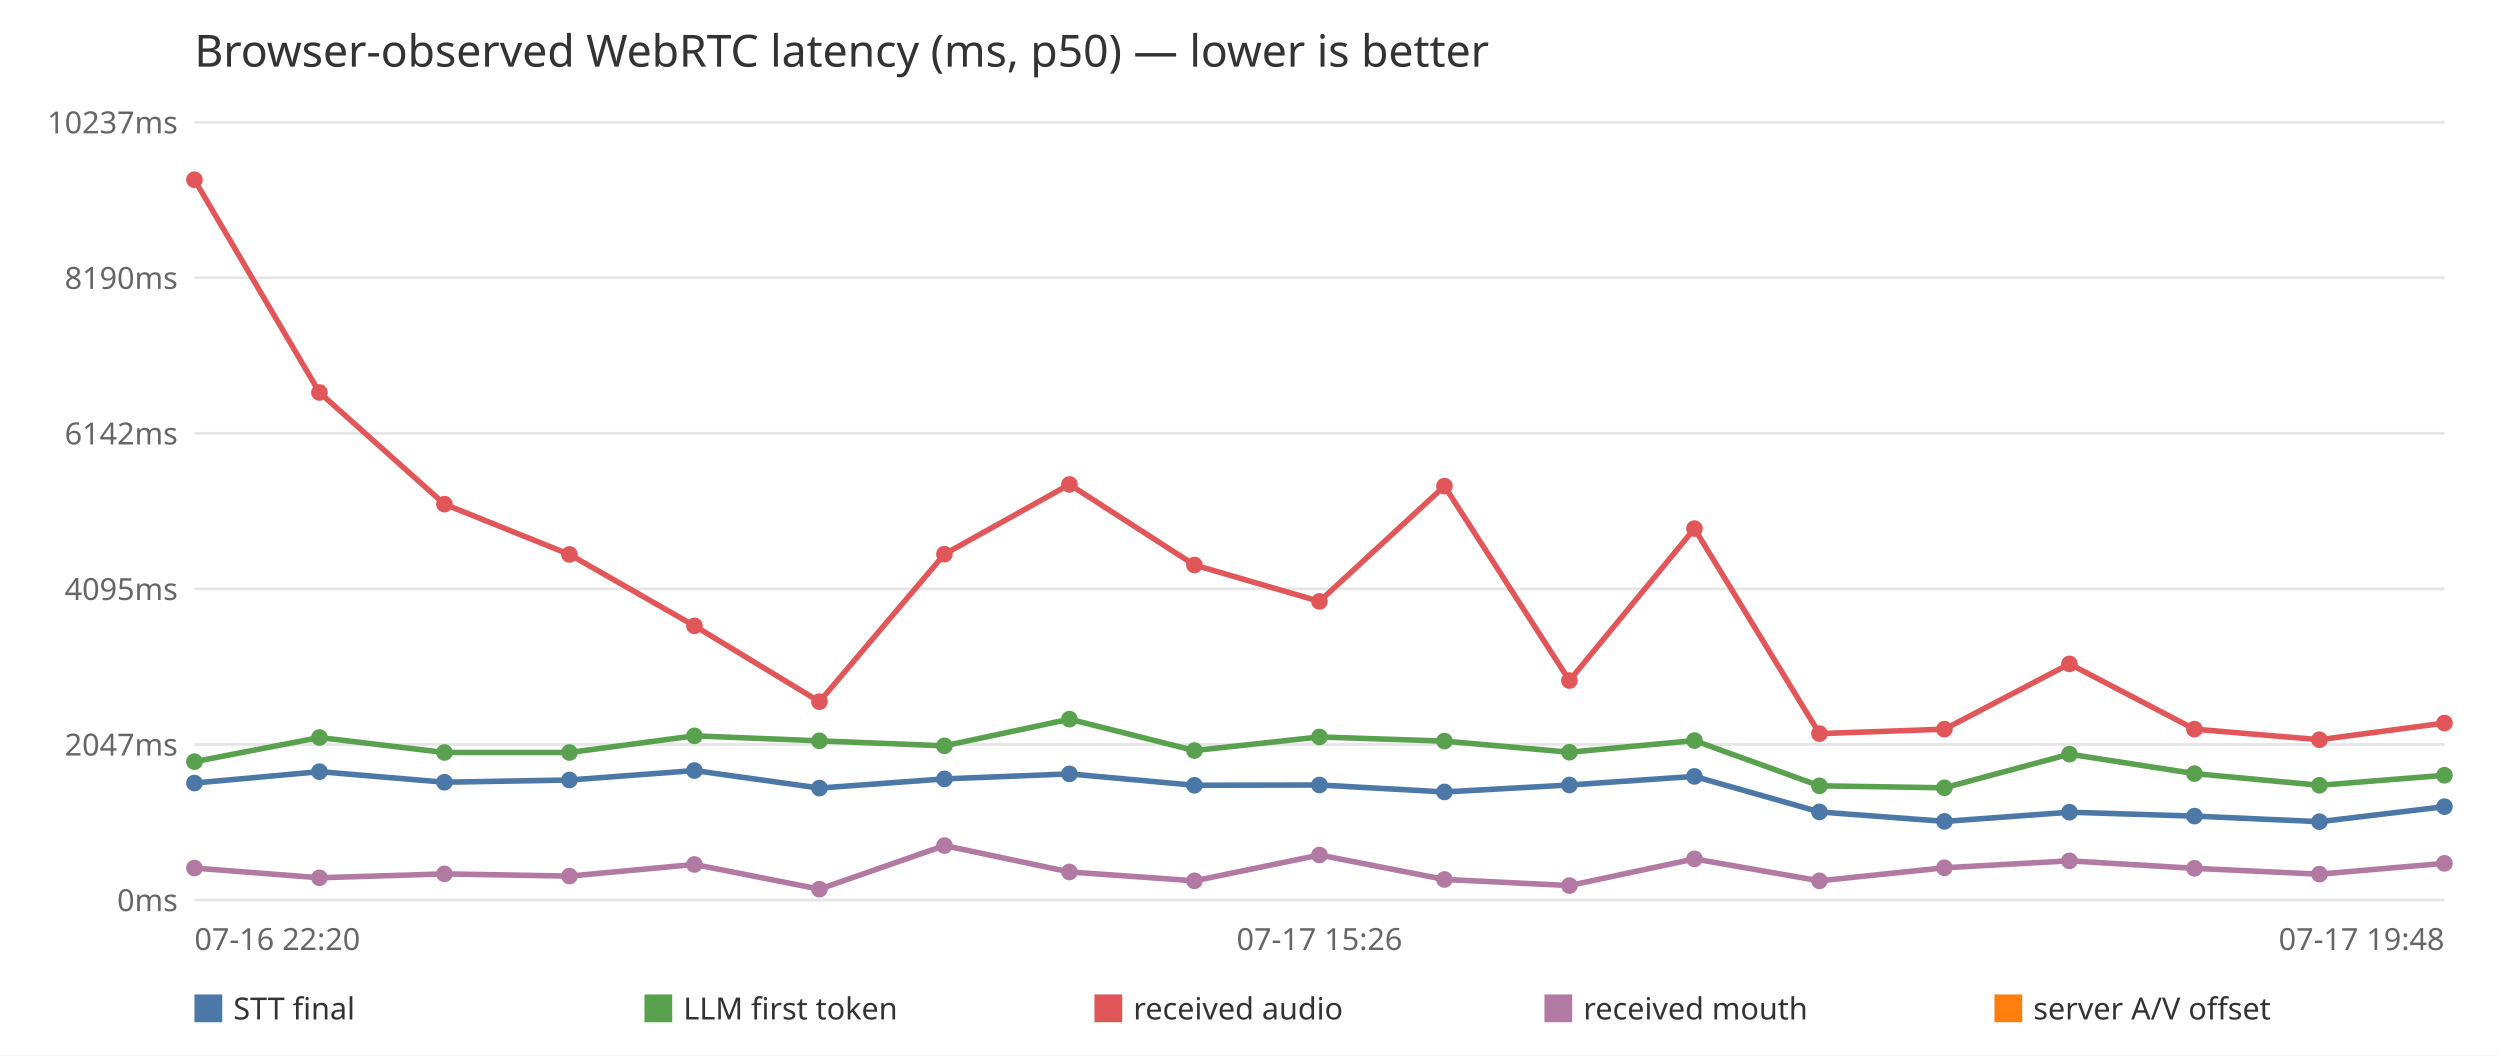
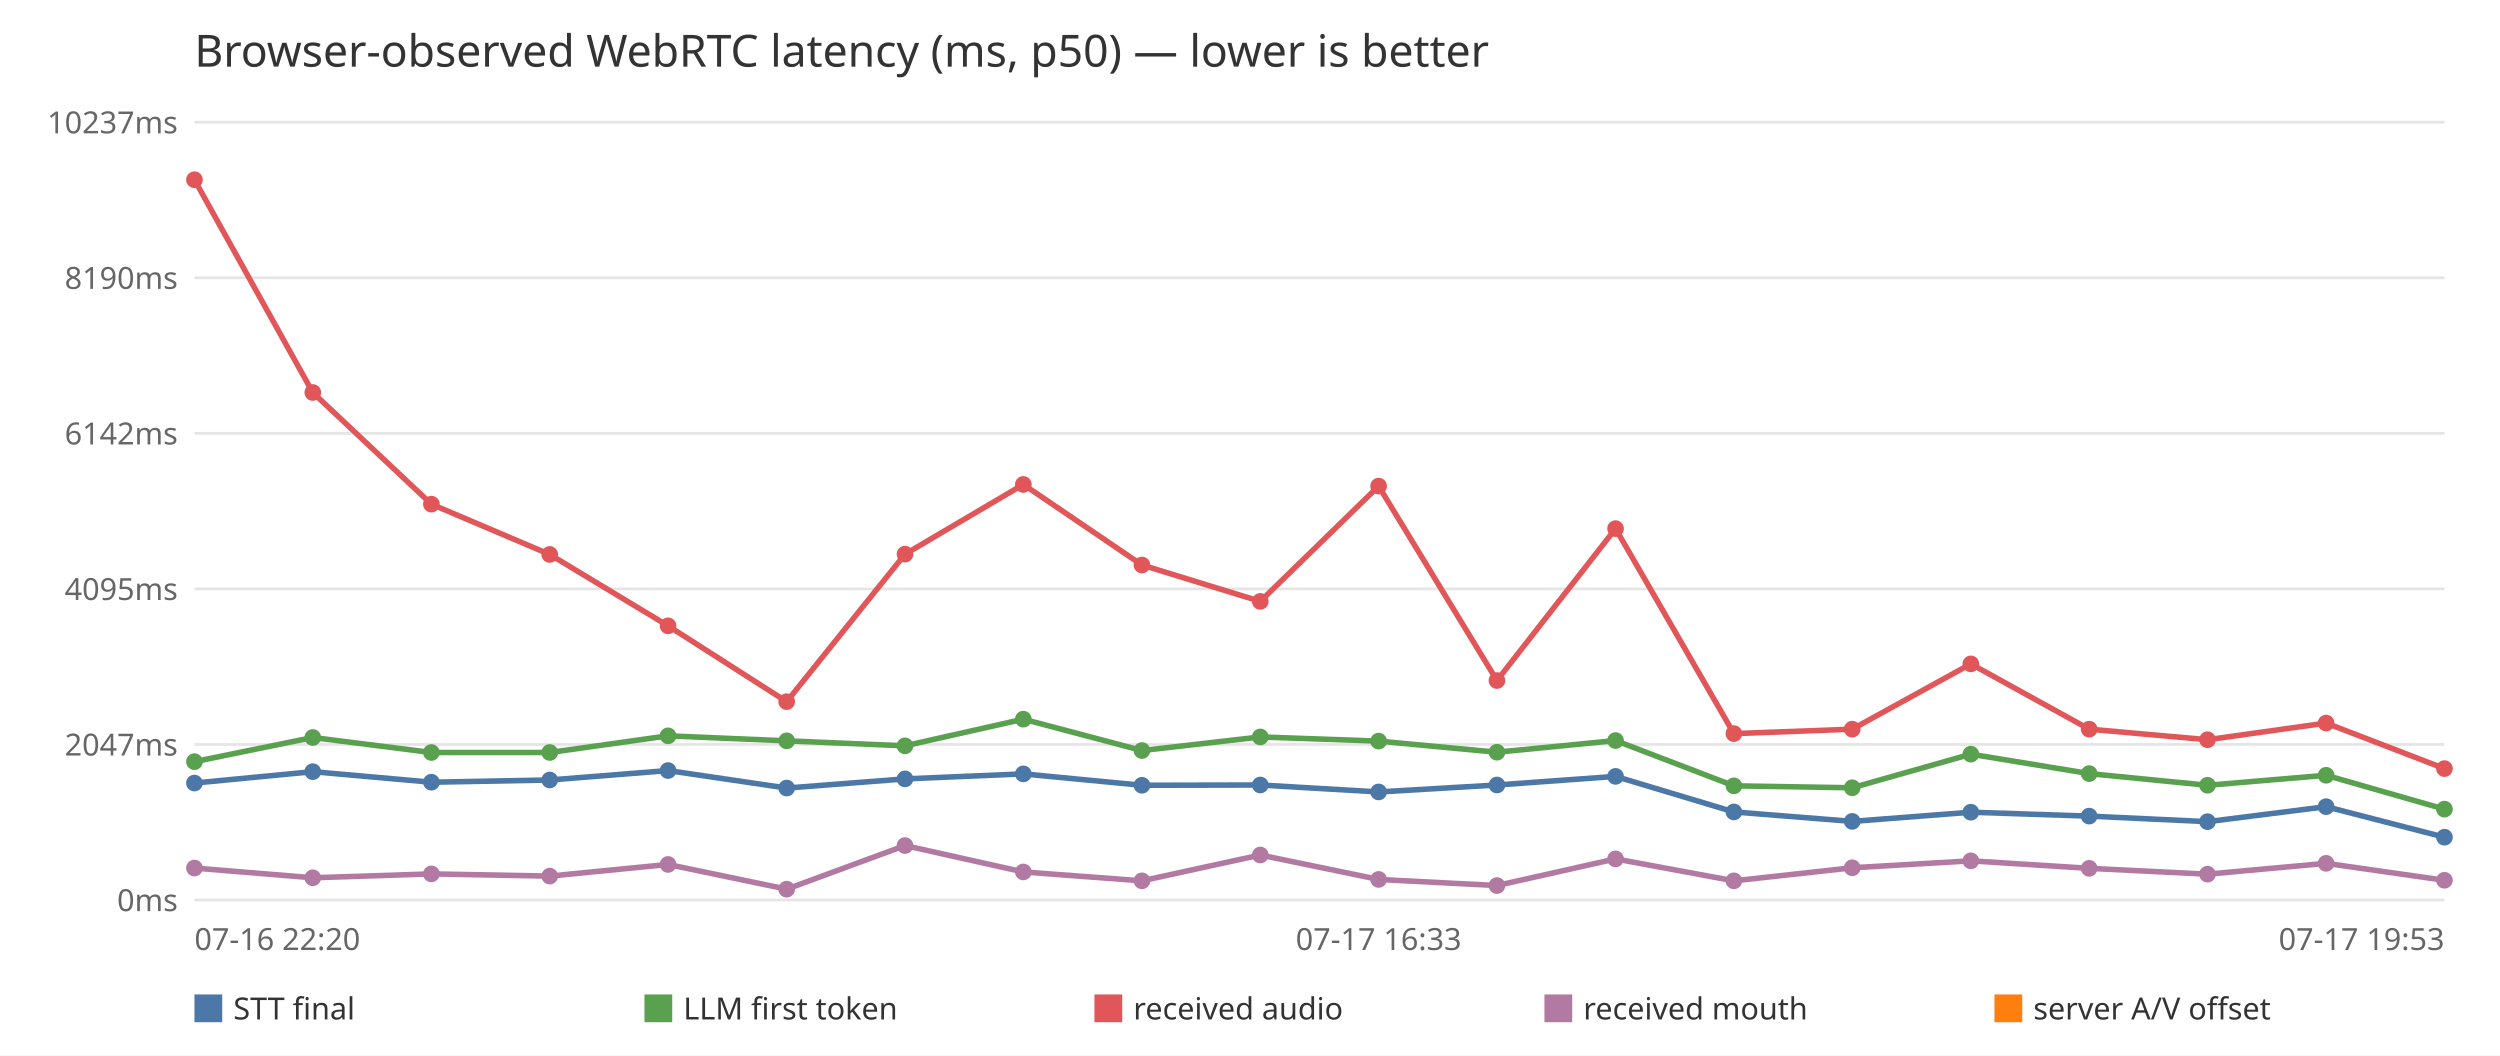
<svg xmlns="http://www.w3.org/2000/svg" width="900" height="380" viewBox="0 0 900 380" font-family="sans-serif">
  <rect width="900" height="380" fill="white" />
  <text x="70" y="24" font-size="16" fill="#333">Browser-observed WebRTC latency (ms, p50) — lower is better</text>
  <line x1="70" y1="324.0" x2="880" y2="324.0" stroke="#e5e5e5" />
  <text x="64" y="328.0" font-size="11" fill="#666" text-anchor="end">0ms</text>
  <line x1="70" y1="268.0" x2="880" y2="268.0" stroke="#e5e5e5" />
  <text x="64" y="272.0" font-size="11" fill="#666" text-anchor="end">2047ms</text>
  <line x1="70" y1="212.0" x2="880" y2="212.0" stroke="#e5e5e5" />
  <text x="64" y="216.0" font-size="11" fill="#666" text-anchor="end">4095ms</text>
  <line x1="70" y1="156.0" x2="880" y2="156.0" stroke="#e5e5e5" />
  <text x="64" y="160.0" font-size="11" fill="#666" text-anchor="end">6142ms</text>
  <line x1="70" y1="100.0" x2="880" y2="100.0" stroke="#e5e5e5" />
  <text x="64" y="104.0" font-size="11" fill="#666" text-anchor="end">8190ms</text>
  <line x1="70" y1="44.0" x2="880" y2="44.0" stroke="#e5e5e5" />
  <text x="64" y="48.0" font-size="11" fill="#666" text-anchor="end">10237ms</text>
  <text x="70.0" y="342" font-size="11" fill="#666" text-anchor="start">07-16 22:20</text>
-   <text x="475.0" y="342" font-size="11" fill="#666" text-anchor="middle">07-17 15:26</text>
-   <text x="880.0" y="342" font-size="11" fill="#666" text-anchor="end">07-17 19:48</text>
-   <polyline points="70.0,281.9 115.0,277.8 160.0,281.6 205.0,280.8 250.0,277.4 295.0,283.7 340.0,280.4 385.0,278.6 430.0,282.7 475.0,282.6 520.0,285.1 565.0,282.6 610.0,279.5 655.0,292.3 700.0,295.7 745.0,292.4 790.0,293.8 835.0,295.8 880.0,290.4" fill="none" stroke="#4c78a8" stroke-width="2" />
+   <text x="496.3" y="342" font-size="11" fill="#666" text-anchor="middle">07-17 16:33</text>
+   <text x="880.0" y="342" font-size="11" fill="#666" text-anchor="end">07-17 19:53</text>
+   <polyline points="70.0,281.9 112.6,277.8 155.3,281.6 197.9,280.8 240.5,277.4 283.2,283.7 325.8,280.4 368.4,278.6 411.1,282.7 453.7,282.6 496.3,285.1 538.9,282.6 581.6,279.5 624.2,292.3 666.8,295.7 709.5,292.4 752.1,293.8 794.7,295.8 837.4,290.4 880.0,301.4" fill="none" stroke="#4c78a8" stroke-width="2" />
  <circle cx="70.0" cy="281.9" r="3" fill="#4c78a8" />
-   <circle cx="115.0" cy="277.8" r="3" fill="#4c78a8" />
-   <circle cx="160.0" cy="281.6" r="3" fill="#4c78a8" />
-   <circle cx="205.0" cy="280.8" r="3" fill="#4c78a8" />
-   <circle cx="250.0" cy="277.4" r="3" fill="#4c78a8" />
-   <circle cx="295.0" cy="283.7" r="3" fill="#4c78a8" />
-   <circle cx="340.0" cy="280.4" r="3" fill="#4c78a8" />
-   <circle cx="385.0" cy="278.6" r="3" fill="#4c78a8" />
-   <circle cx="430.0" cy="282.7" r="3" fill="#4c78a8" />
-   <circle cx="475.0" cy="282.6" r="3" fill="#4c78a8" />
-   <circle cx="520.0" cy="285.1" r="3" fill="#4c78a8" />
-   <circle cx="565.0" cy="282.6" r="3" fill="#4c78a8" />
-   <circle cx="610.0" cy="279.5" r="3" fill="#4c78a8" />
-   <circle cx="655.0" cy="292.3" r="3" fill="#4c78a8" />
-   <circle cx="700.0" cy="295.7" r="3" fill="#4c78a8" />
-   <circle cx="745.0" cy="292.4" r="3" fill="#4c78a8" />
-   <circle cx="790.0" cy="293.8" r="3" fill="#4c78a8" />
-   <circle cx="835.0" cy="295.8" r="3" fill="#4c78a8" />
-   <circle cx="880.0" cy="290.4" r="3" fill="#4c78a8" />
+   <circle cx="112.6" cy="277.8" r="3" fill="#4c78a8" />
+   <circle cx="155.3" cy="281.6" r="3" fill="#4c78a8" />
+   <circle cx="197.9" cy="280.8" r="3" fill="#4c78a8" />
+   <circle cx="240.5" cy="277.4" r="3" fill="#4c78a8" />
+   <circle cx="283.2" cy="283.7" r="3" fill="#4c78a8" />
+   <circle cx="325.8" cy="280.4" r="3" fill="#4c78a8" />
+   <circle cx="368.4" cy="278.6" r="3" fill="#4c78a8" />
+   <circle cx="411.1" cy="282.7" r="3" fill="#4c78a8" />
+   <circle cx="453.7" cy="282.6" r="3" fill="#4c78a8" />
+   <circle cx="496.3" cy="285.1" r="3" fill="#4c78a8" />
+   <circle cx="538.9" cy="282.6" r="3" fill="#4c78a8" />
+   <circle cx="581.6" cy="279.5" r="3" fill="#4c78a8" />
+   <circle cx="624.2" cy="292.3" r="3" fill="#4c78a8" />
+   <circle cx="666.8" cy="295.7" r="3" fill="#4c78a8" />
+   <circle cx="709.5" cy="292.4" r="3" fill="#4c78a8" />
+   <circle cx="752.1" cy="293.8" r="3" fill="#4c78a8" />
+   <circle cx="794.7" cy="295.8" r="3" fill="#4c78a8" />
+   <circle cx="837.4" cy="290.4" r="3" fill="#4c78a8" />
+   <circle cx="880.0" cy="301.4" r="3" fill="#4c78a8" />
  <rect x="70.0" y="358" width="10" height="10" fill="#4c78a8" />
  <text x="84.0" y="367" font-size="11" fill="#333">STT final</text>
-   <polyline points="70.0,274.2 115.0,265.5 160.0,270.9 205.0,270.9 250.0,264.9 295.0,266.7 340.0,268.5 385.0,258.9 430.0,270.2 475.0,265.3 520.0,266.8 565.0,270.8 610.0,266.6 655.0,282.9 700.0,283.6 745.0,271.5 790.0,278.5 835.0,282.7 880.0,279.1" fill="none" stroke="#59a14f" stroke-width="2" />
+   <polyline points="70.0,274.2 112.6,265.5 155.3,270.9 197.9,270.9 240.5,264.9 283.2,266.7 325.8,268.5 368.4,258.9 411.1,270.2 453.7,265.3 496.3,266.8 538.9,270.8 581.6,266.6 624.2,282.9 666.8,283.6 709.5,271.5 752.1,278.5 794.7,282.7 837.4,279.1 880.0,291.3" fill="none" stroke="#59a14f" stroke-width="2" />
  <circle cx="70.0" cy="274.2" r="3" fill="#59a14f" />
-   <circle cx="115.0" cy="265.5" r="3" fill="#59a14f" />
-   <circle cx="160.0" cy="270.9" r="3" fill="#59a14f" />
-   <circle cx="205.0" cy="270.9" r="3" fill="#59a14f" />
-   <circle cx="250.0" cy="264.9" r="3" fill="#59a14f" />
-   <circle cx="295.0" cy="266.7" r="3" fill="#59a14f" />
-   <circle cx="340.0" cy="268.5" r="3" fill="#59a14f" />
-   <circle cx="385.0" cy="258.9" r="3" fill="#59a14f" />
-   <circle cx="430.0" cy="270.2" r="3" fill="#59a14f" />
-   <circle cx="475.0" cy="265.3" r="3" fill="#59a14f" />
-   <circle cx="520.0" cy="266.8" r="3" fill="#59a14f" />
-   <circle cx="565.0" cy="270.8" r="3" fill="#59a14f" />
-   <circle cx="610.0" cy="266.6" r="3" fill="#59a14f" />
-   <circle cx="655.0" cy="282.9" r="3" fill="#59a14f" />
-   <circle cx="700.0" cy="283.6" r="3" fill="#59a14f" />
-   <circle cx="745.0" cy="271.5" r="3" fill="#59a14f" />
-   <circle cx="790.0" cy="278.5" r="3" fill="#59a14f" />
-   <circle cx="835.0" cy="282.7" r="3" fill="#59a14f" />
-   <circle cx="880.0" cy="279.1" r="3" fill="#59a14f" />
+   <circle cx="112.6" cy="265.5" r="3" fill="#59a14f" />
+   <circle cx="155.3" cy="270.9" r="3" fill="#59a14f" />
+   <circle cx="197.9" cy="270.9" r="3" fill="#59a14f" />
+   <circle cx="240.5" cy="264.9" r="3" fill="#59a14f" />
+   <circle cx="283.2" cy="266.7" r="3" fill="#59a14f" />
+   <circle cx="325.8" cy="268.5" r="3" fill="#59a14f" />
+   <circle cx="368.4" cy="258.9" r="3" fill="#59a14f" />
+   <circle cx="411.1" cy="270.2" r="3" fill="#59a14f" />
+   <circle cx="453.7" cy="265.3" r="3" fill="#59a14f" />
+   <circle cx="496.3" cy="266.8" r="3" fill="#59a14f" />
+   <circle cx="538.9" cy="270.8" r="3" fill="#59a14f" />
+   <circle cx="581.6" cy="266.6" r="3" fill="#59a14f" />
+   <circle cx="624.2" cy="282.9" r="3" fill="#59a14f" />
+   <circle cx="666.8" cy="283.6" r="3" fill="#59a14f" />
+   <circle cx="709.5" cy="271.5" r="3" fill="#59a14f" />
+   <circle cx="752.1" cy="278.5" r="3" fill="#59a14f" />
+   <circle cx="794.7" cy="282.7" r="3" fill="#59a14f" />
+   <circle cx="837.4" cy="279.1" r="3" fill="#59a14f" />
+   <circle cx="880.0" cy="291.3" r="3" fill="#59a14f" />
  <rect x="232.0" y="358" width="10" height="10" fill="#59a14f" />
  <text x="246.0" y="367" font-size="11" fill="#333">LLM first token</text>
-   <polyline points="70.0,64.7 115.0,141.3 160.0,181.5 205.0,199.6 250.0,225.3 295.0,252.6 340.0,199.5 385.0,174.4 430.0,203.4 475.0,216.5 520.0,175.0 565.0,245.0 610.0,190.3 655.0,264.1 700.0,262.5 745.0,239.0 790.0,262.5 835.0,266.3 880.0,260.3" fill="none" stroke="#e15759" stroke-width="2" />
+   <polyline points="70.0,64.7 112.6,141.3 155.3,181.5 197.9,199.6 240.5,225.3 283.2,252.6 325.8,199.5 368.4,174.4 411.1,203.4 453.7,216.5 496.3,175.0 538.9,245.0 581.6,190.3 624.2,264.1 666.8,262.5 709.5,239.0 752.1,262.5 794.7,266.3 837.4,260.3 880.0,276.7" fill="none" stroke="#e15759" stroke-width="2" />
  <circle cx="70.0" cy="64.7" r="3" fill="#e15759" />
-   <circle cx="115.0" cy="141.3" r="3" fill="#e15759" />
-   <circle cx="160.0" cy="181.5" r="3" fill="#e15759" />
-   <circle cx="205.0" cy="199.6" r="3" fill="#e15759" />
-   <circle cx="250.0" cy="225.3" r="3" fill="#e15759" />
-   <circle cx="295.0" cy="252.6" r="3" fill="#e15759" />
-   <circle cx="340.0" cy="199.5" r="3" fill="#e15759" />
-   <circle cx="385.0" cy="174.4" r="3" fill="#e15759" />
-   <circle cx="430.0" cy="203.4" r="3" fill="#e15759" />
-   <circle cx="475.0" cy="216.5" r="3" fill="#e15759" />
-   <circle cx="520.0" cy="175.0" r="3" fill="#e15759" />
-   <circle cx="565.0" cy="245.0" r="3" fill="#e15759" />
-   <circle cx="610.0" cy="190.3" r="3" fill="#e15759" />
-   <circle cx="655.0" cy="264.1" r="3" fill="#e15759" />
-   <circle cx="700.0" cy="262.5" r="3" fill="#e15759" />
-   <circle cx="745.0" cy="239.0" r="3" fill="#e15759" />
-   <circle cx="790.0" cy="262.5" r="3" fill="#e15759" />
-   <circle cx="835.0" cy="266.3" r="3" fill="#e15759" />
-   <circle cx="880.0" cy="260.3" r="3" fill="#e15759" />
+   <circle cx="112.6" cy="141.3" r="3" fill="#e15759" />
+   <circle cx="155.3" cy="181.5" r="3" fill="#e15759" />
+   <circle cx="197.9" cy="199.6" r="3" fill="#e15759" />
+   <circle cx="240.5" cy="225.3" r="3" fill="#e15759" />
+   <circle cx="283.2" cy="252.6" r="3" fill="#e15759" />
+   <circle cx="325.8" cy="199.5" r="3" fill="#e15759" />
+   <circle cx="368.4" cy="174.4" r="3" fill="#e15759" />
+   <circle cx="411.1" cy="203.4" r="3" fill="#e15759" />
+   <circle cx="453.7" cy="216.5" r="3" fill="#e15759" />
+   <circle cx="496.3" cy="175.0" r="3" fill="#e15759" />
+   <circle cx="538.9" cy="245.0" r="3" fill="#e15759" />
+   <circle cx="581.6" cy="190.3" r="3" fill="#e15759" />
+   <circle cx="624.2" cy="264.1" r="3" fill="#e15759" />
+   <circle cx="666.8" cy="262.5" r="3" fill="#e15759" />
+   <circle cx="709.5" cy="239.0" r="3" fill="#e15759" />
+   <circle cx="752.1" cy="262.5" r="3" fill="#e15759" />
+   <circle cx="794.7" cy="266.3" r="3" fill="#e15759" />
+   <circle cx="837.4" cy="260.3" r="3" fill="#e15759" />
+   <circle cx="880.0" cy="276.7" r="3" fill="#e15759" />
  <rect x="394.0" y="358" width="10" height="10" fill="#e15759" />
  <text x="408.0" y="367" font-size="11" fill="#333">received audio</text>
-   <polyline points="70.0,312.5 115.0,316.0 160.0,314.6 205.0,315.4 250.0,311.2 295.0,320.1 340.0,304.4 385.0,313.9 430.0,317.1 475.0,307.8 520.0,316.6 565.0,318.8 610.0,309.2 655.0,317.1 700.0,312.4 745.0,309.9 790.0,312.6 835.0,314.7 880.0,310.8" fill="none" stroke="#b279a2" stroke-width="2" />
+   <polyline points="70.0,312.5 112.6,316.0 155.3,314.6 197.9,315.4 240.5,311.2 283.2,320.1 325.8,304.4 368.4,313.9 411.1,317.1 453.7,307.8 496.3,316.6 538.9,318.8 581.6,309.2 624.2,317.1 666.8,312.4 709.5,309.9 752.1,312.6 794.7,314.7 837.4,310.8 880.0,316.9" fill="none" stroke="#b279a2" stroke-width="2" />
  <circle cx="70.0" cy="312.5" r="3" fill="#b279a2" />
-   <circle cx="115.0" cy="316.0" r="3" fill="#b279a2" />
-   <circle cx="160.0" cy="314.6" r="3" fill="#b279a2" />
-   <circle cx="205.0" cy="315.4" r="3" fill="#b279a2" />
-   <circle cx="250.0" cy="311.2" r="3" fill="#b279a2" />
-   <circle cx="295.0" cy="320.1" r="3" fill="#b279a2" />
-   <circle cx="340.0" cy="304.4" r="3" fill="#b279a2" />
-   <circle cx="385.0" cy="313.9" r="3" fill="#b279a2" />
-   <circle cx="430.0" cy="317.1" r="3" fill="#b279a2" />
-   <circle cx="475.0" cy="307.8" r="3" fill="#b279a2" />
-   <circle cx="520.0" cy="316.6" r="3" fill="#b279a2" />
-   <circle cx="565.0" cy="318.8" r="3" fill="#b279a2" />
-   <circle cx="610.0" cy="309.2" r="3" fill="#b279a2" />
-   <circle cx="655.0" cy="317.1" r="3" fill="#b279a2" />
-   <circle cx="700.0" cy="312.4" r="3" fill="#b279a2" />
-   <circle cx="745.0" cy="309.9" r="3" fill="#b279a2" />
-   <circle cx="790.0" cy="312.6" r="3" fill="#b279a2" />
-   <circle cx="835.0" cy="314.7" r="3" fill="#b279a2" />
-   <circle cx="880.0" cy="310.8" r="3" fill="#b279a2" />
+   <circle cx="112.6" cy="316.0" r="3" fill="#b279a2" />
+   <circle cx="155.3" cy="314.6" r="3" fill="#b279a2" />
+   <circle cx="197.9" cy="315.4" r="3" fill="#b279a2" />
+   <circle cx="240.5" cy="311.2" r="3" fill="#b279a2" />
+   <circle cx="283.2" cy="320.1" r="3" fill="#b279a2" />
+   <circle cx="325.8" cy="304.4" r="3" fill="#b279a2" />
+   <circle cx="368.4" cy="313.9" r="3" fill="#b279a2" />
+   <circle cx="411.1" cy="317.1" r="3" fill="#b279a2" />
+   <circle cx="453.7" cy="307.8" r="3" fill="#b279a2" />
+   <circle cx="496.3" cy="316.6" r="3" fill="#b279a2" />
+   <circle cx="538.9" cy="318.8" r="3" fill="#b279a2" />
+   <circle cx="581.6" cy="309.2" r="3" fill="#b279a2" />
+   <circle cx="624.2" cy="317.1" r="3" fill="#b279a2" />
+   <circle cx="666.8" cy="312.4" r="3" fill="#b279a2" />
+   <circle cx="709.5" cy="309.9" r="3" fill="#b279a2" />
+   <circle cx="752.1" cy="312.6" r="3" fill="#b279a2" />
+   <circle cx="794.7" cy="314.7" r="3" fill="#b279a2" />
+   <circle cx="837.4" cy="310.8" r="3" fill="#b279a2" />
+   <circle cx="880.0" cy="316.9" r="3" fill="#b279a2" />
  <rect x="556.0" y="358" width="10" height="10" fill="#b279a2" />
  <text x="570.0" y="367" font-size="11" fill="#333">received mouth</text>
  <rect x="718.0" y="358" width="10" height="10" fill="#ff7f0e" />
  <text x="732.0" y="367" font-size="11" fill="#333">server A/V offset</text>
</svg>
